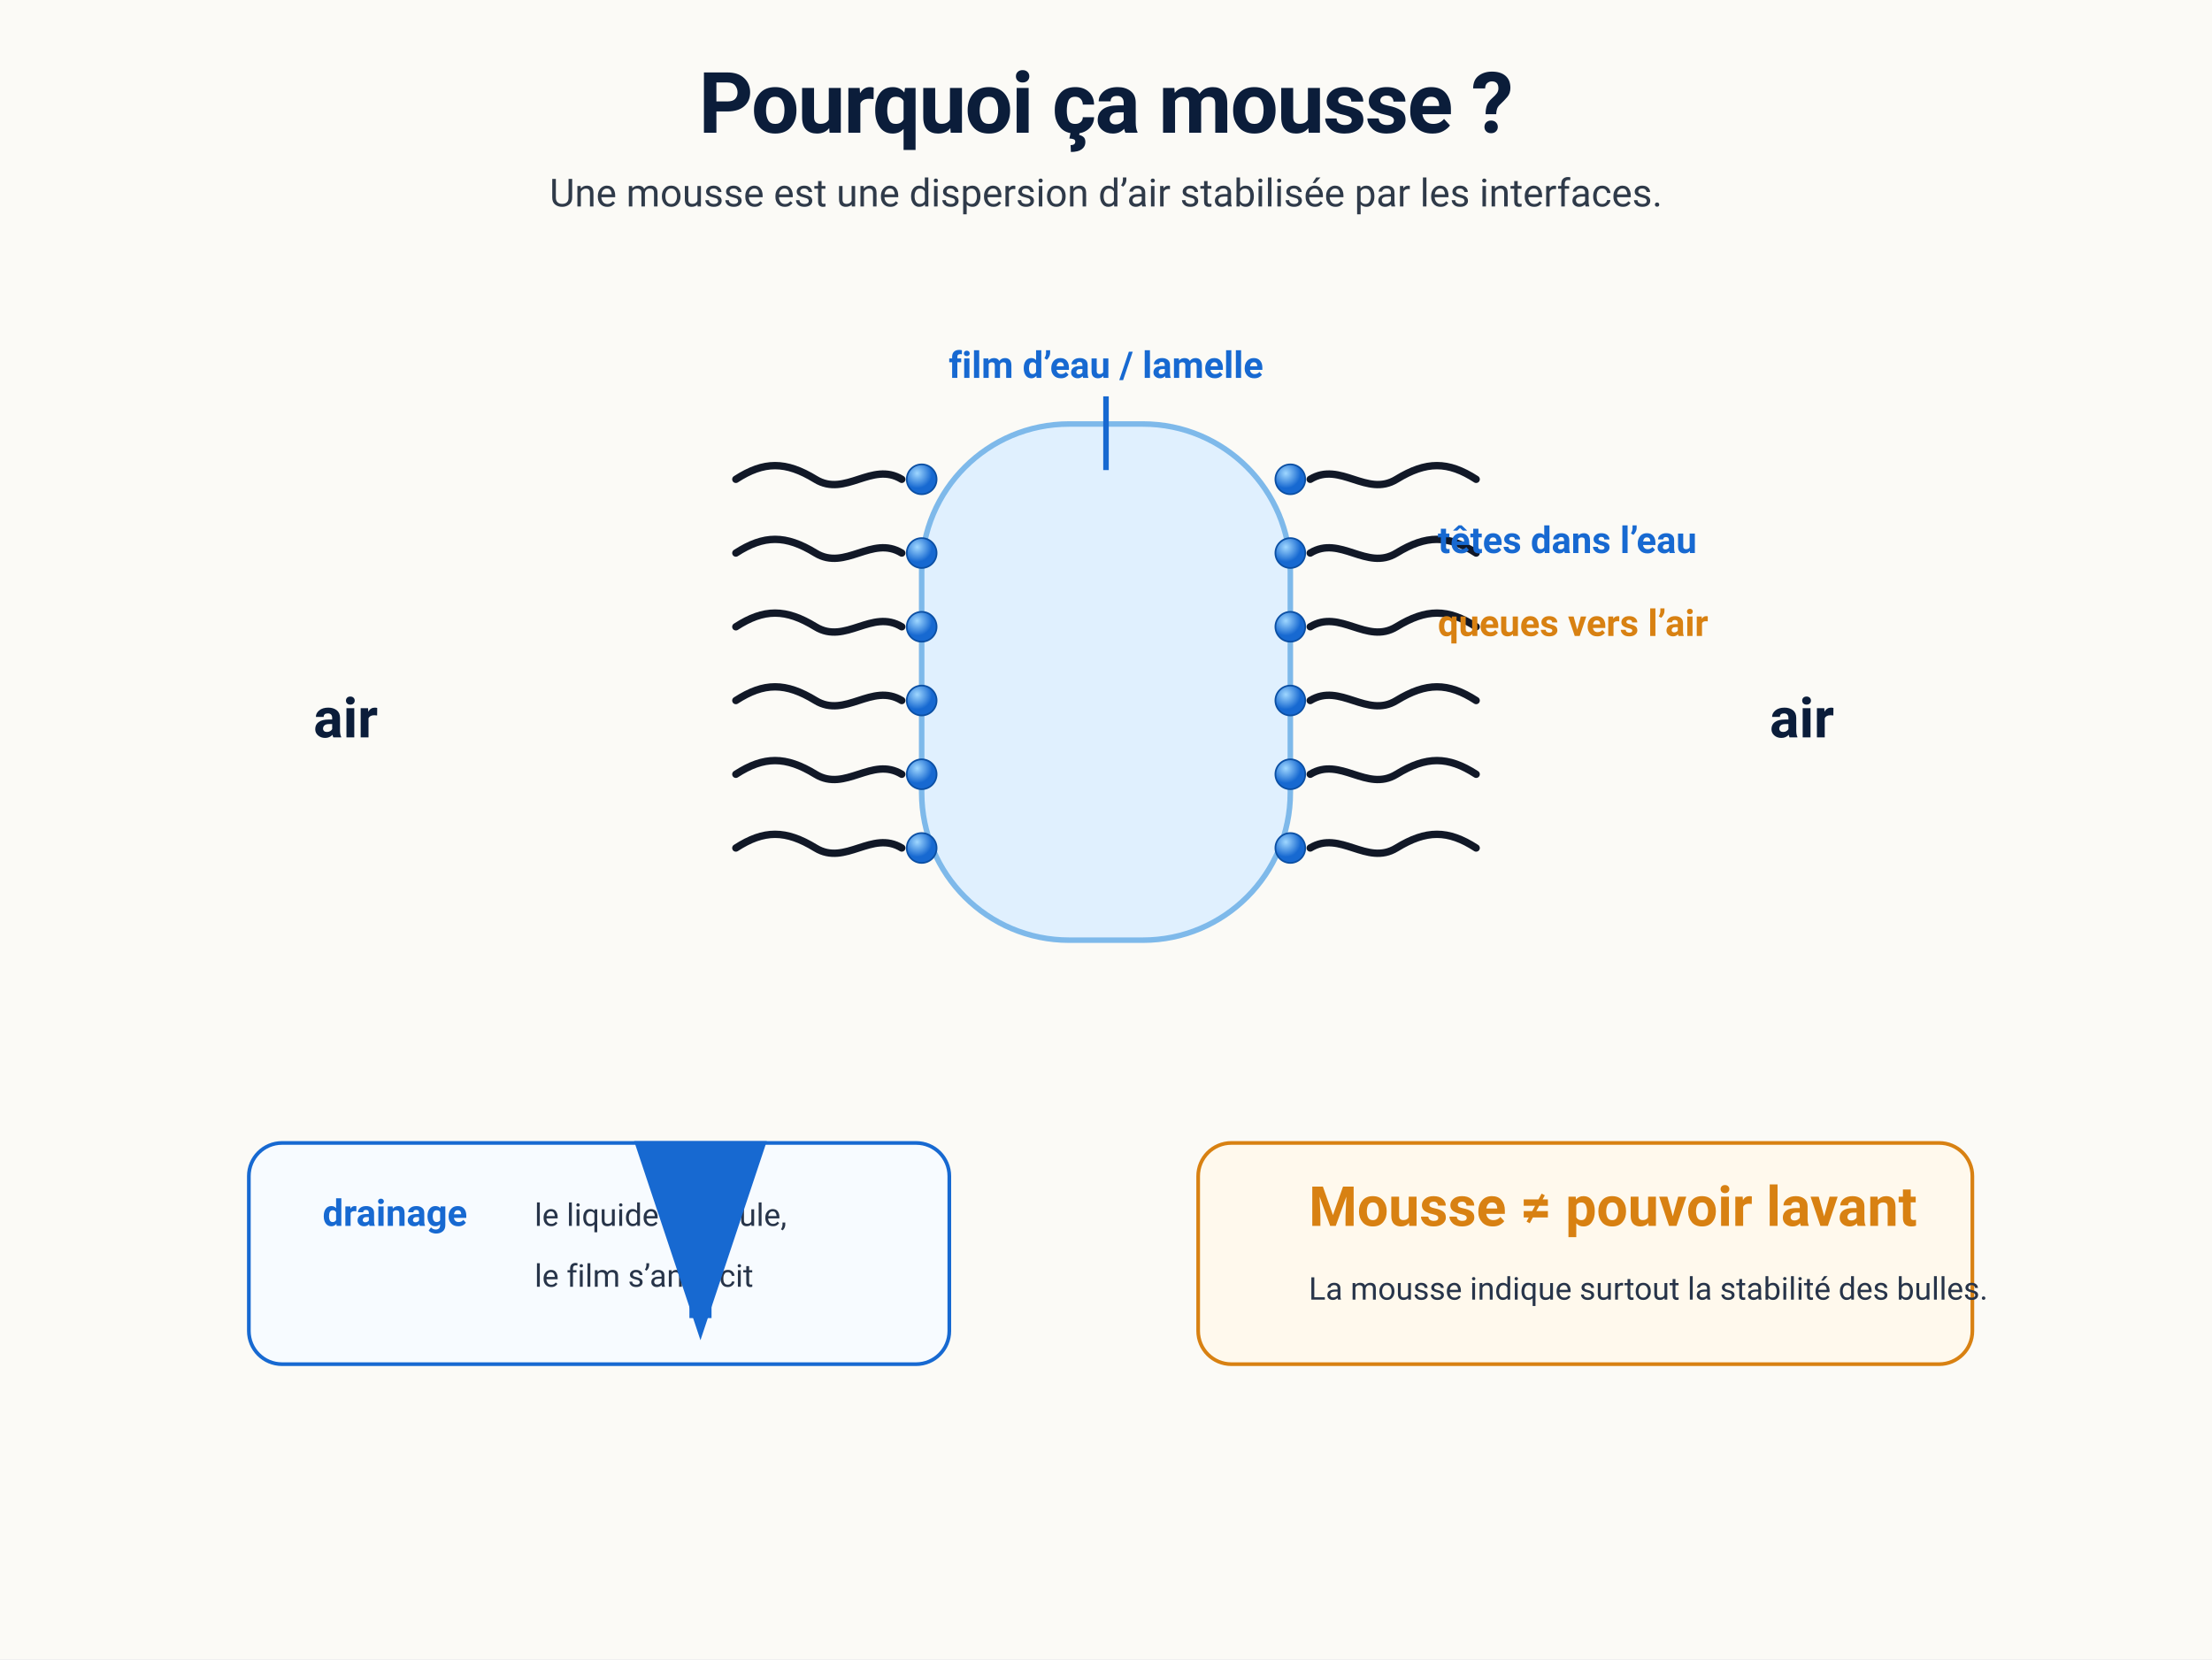
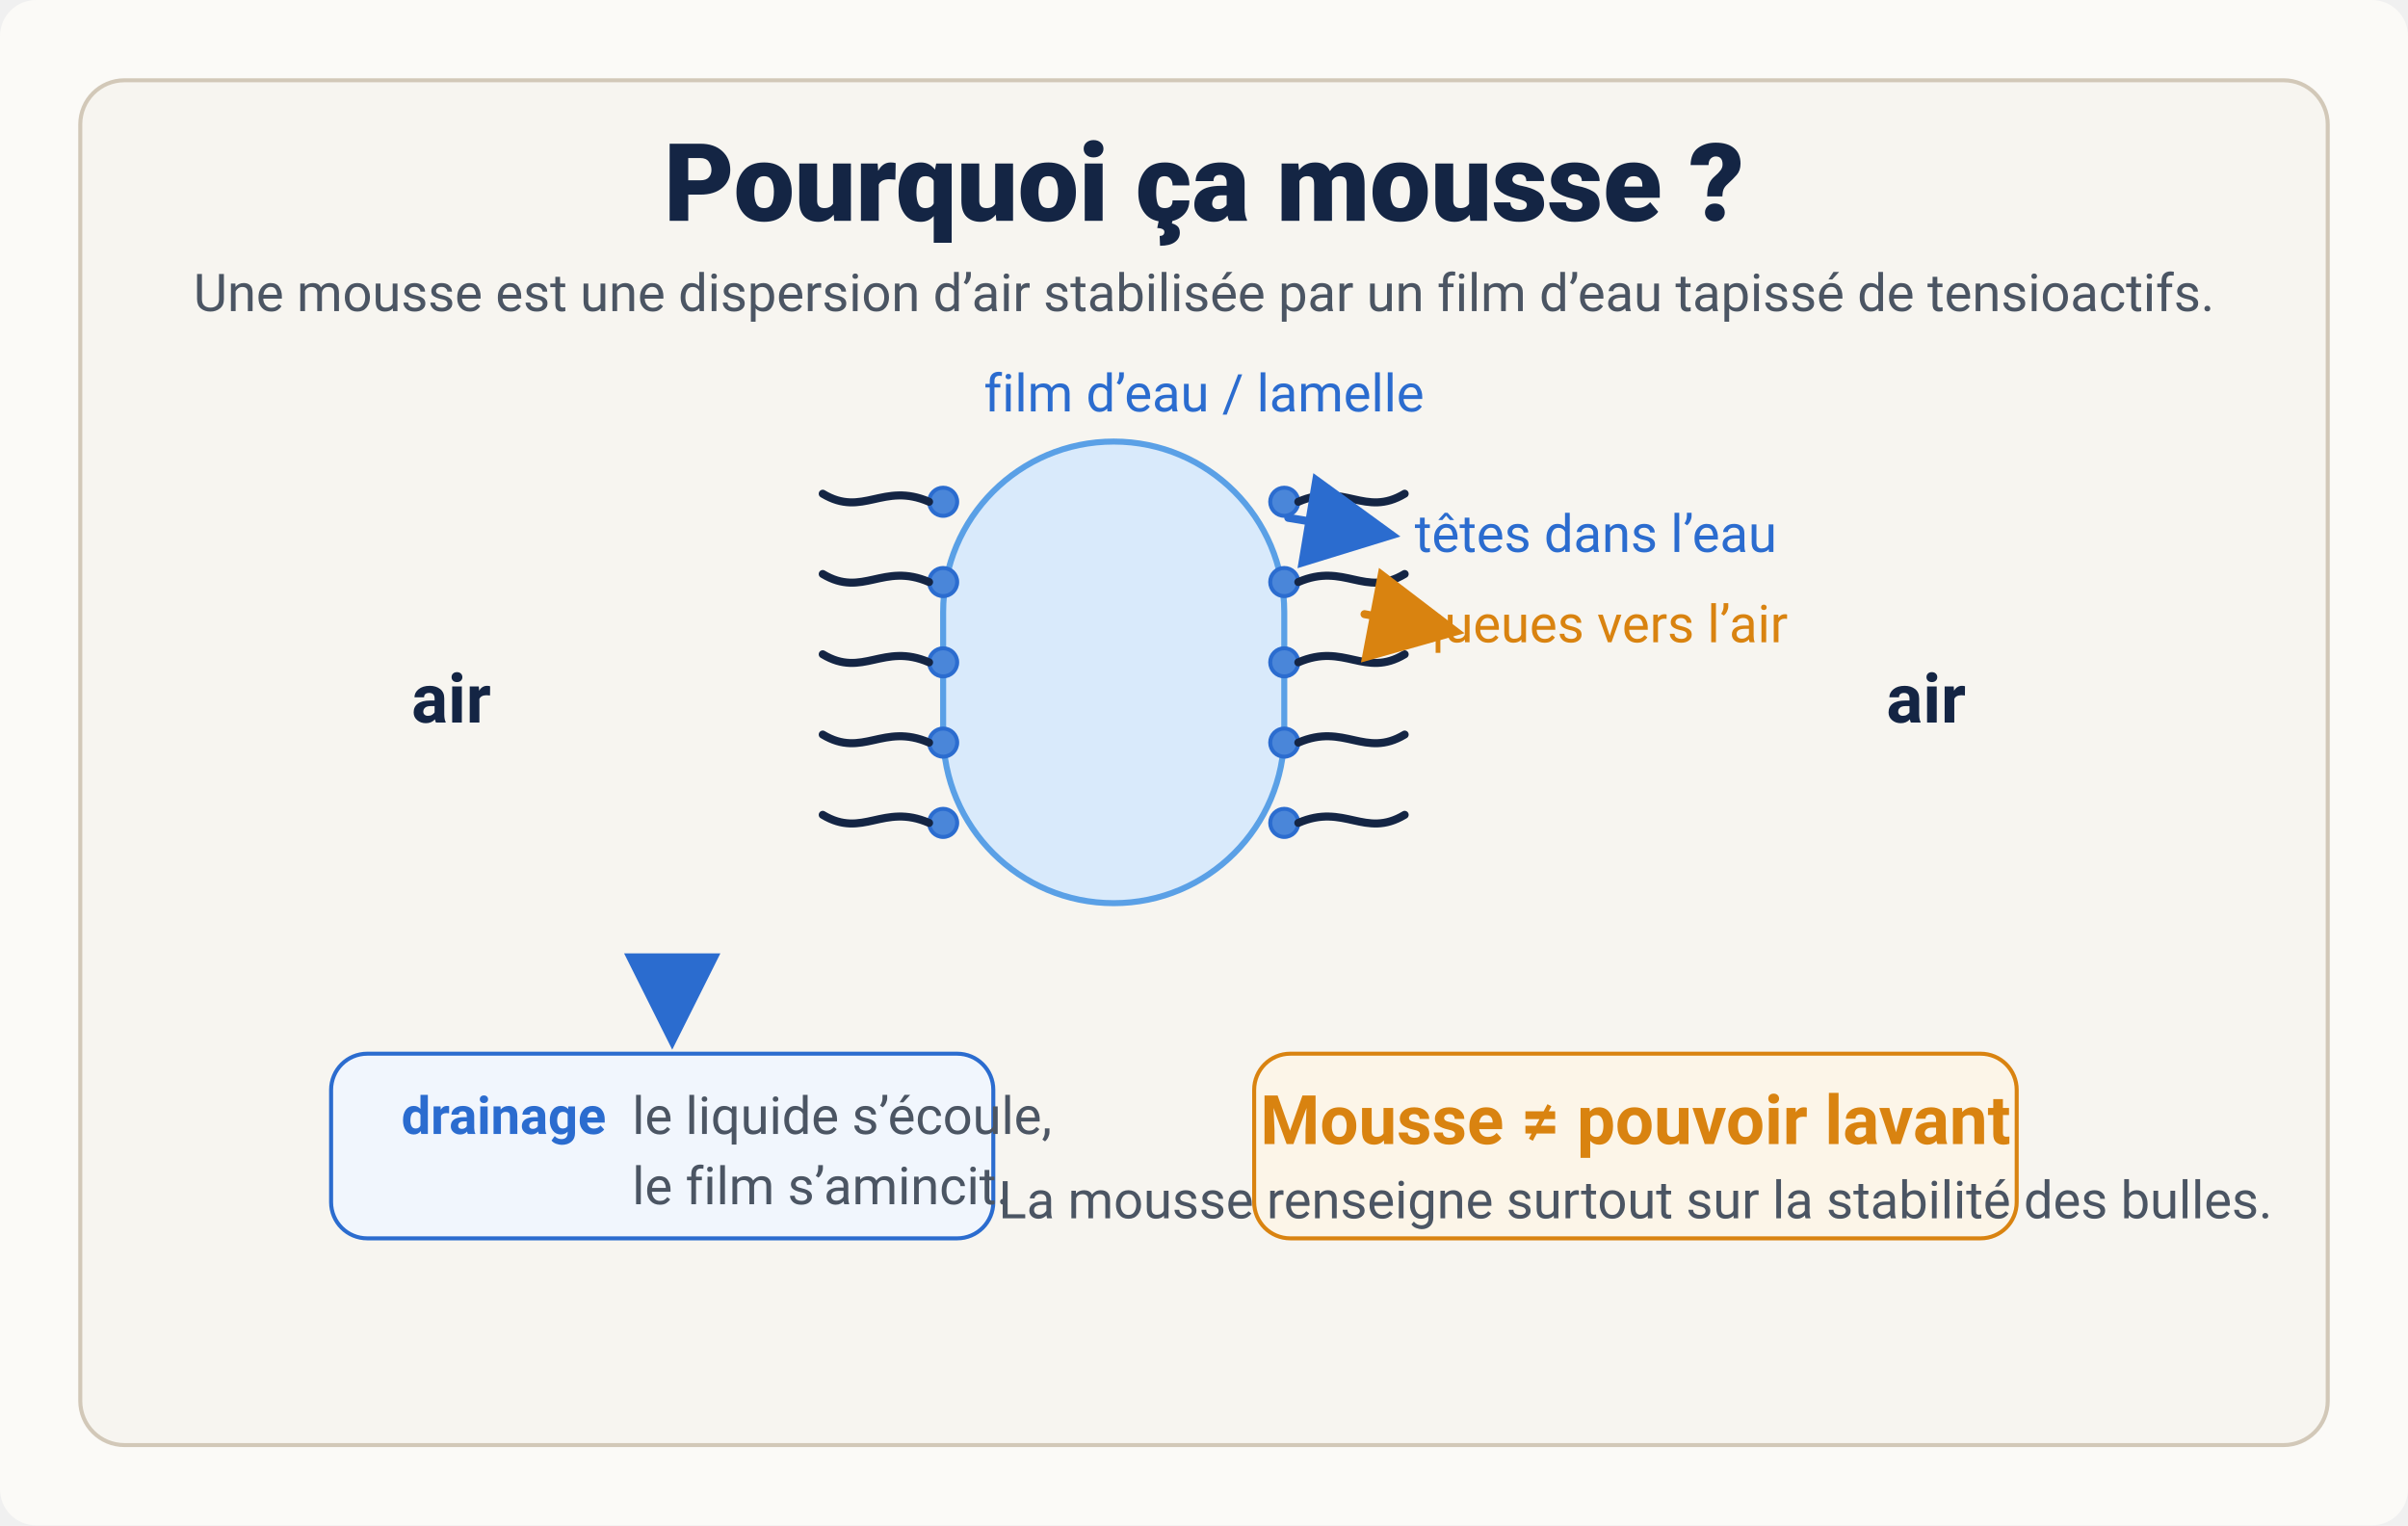
- <svg xmlns="http://www.w3.org/2000/svg" width="1200" height="900" viewBox="0 0 1200 900" role="img" aria-labelledby="title desc">
+ <svg xmlns="http://www.w3.org/2000/svg" width="1200" height="760" viewBox="0 0 1200 760">
+   <style>
+   .bg { fill:#FBFAF7; }
+   .panel { fill:#F7F5F0; stroke:#D2C8B8; stroke-width:2; }
+   .panelBlue { fill:#F1F6FD; stroke:#2B6CCF; stroke-width:2; }
+   .panelOrange { fill:#FCF5E8; stroke:#D98310; stroke-width:2; }
+   .panelGreen { fill:#EFF7F1; stroke:#2C7A48; stroke-width:2; }
+   .ink { fill:#142544; font-family:Roboto,Arial,sans-serif; }
+   .muted { fill:#4B5563; font-family:Roboto,Arial,sans-serif; }
+   .small { font-size:22px; }
+   .body { font-size:26px; }
+   .h1 { font-size:54px; font-weight:800; }
+   .h2 { font-size:34px; font-weight:700; }
+   .h3 { font-size:30px; font-weight:700; }
+   .note { font-size:20px; }
+   .caption { font-size:24px; }
+   .blue { fill:#2B6CCF; }
+   .orange { fill:#D98310; }
+   .green { fill:#2C7A48; }
+   .darkstroke { stroke:#142544; stroke-width:4; fill:none; stroke-linecap:round; stroke-linejoin:round; }
+   .bluestroke { stroke:#2B6CCF; stroke-width:4; fill:none; stroke-linecap:round; stroke-linejoin:round; }
+   .orangestroke { stroke:#D98310; stroke-width:4; fill:none; stroke-linecap:round; stroke-linejoin:round; }
+   .redstroke { stroke:#D1495B; stroke-width:3.5; fill:none; stroke-linecap:round; stroke-linejoin:round; }
+   .dash { stroke-dasharray:9 9; }
+ </style>
  <defs>
-     <style>
- .title{font:700 46px Roboto,Arial,sans-serif;fill:#0b1d3a;letter-spacing:-.8px}
- .subtitle{font:400 21px Roboto,Arial,sans-serif;fill:#2f3a49}
- .h2{font:700 30px Roboto,Arial,sans-serif;fill:#0b1d3a}
- .label{font:600 20px Roboto,Arial,sans-serif;fill:#0b1d3a}
- .small{font:400 17px Roboto,Arial,sans-serif;fill:#273449}
- .tiny{font:400 14px Roboto,Arial,sans-serif;fill:#4b5563}
- .mono{font:500 19px Roboto,Arial,sans-serif;fill:#111827}
- .box{fill:#fff;stroke:#d7dce3;stroke-width:2}
- .info{fill:#f7fbff;stroke:#1769d1;stroke-width:2}
- .warn{fill:#fff9ed;stroke:#d88112;stroke-width:2}
- .blue{fill:#1769d1}.orange{fill:#d88112}.green{fill:#237047}.purple{fill:#6a3aa8}.red{fill:#b84b3f}.muted{fill:#667085}
- .tail{fill:none;stroke:#111827;stroke-width:4;stroke-linecap:round}
- .line{stroke:#d7dce3;stroke-width:2}
- </style>
-     <radialGradient id="headBlue" cx="35%" cy="30%">
-       <stop offset="0" stop-color="#9fd7ff" />
-       <stop offset="1" stop-color="#1769d1" />
-     </radialGradient>
-     <radialGradient id="headOrange" cx="35%" cy="30%">
-       <stop offset="0" stop-color="#ffe19a" />
-       <stop offset="1" stop-color="#d88112" />
-     </radialGradient>
-     <marker id="arrow" markerWidth="10" markerHeight="10" refX="8" refY="3" orient="auto">
-       <path d="M0,0 L0,6 L9,3 z" fill="#111827" />
+     <marker id="arrow" markerWidth="12" markerHeight="12" refX="10" refY="6" orient="auto">
+       <path d="M0,0 L12,6 L0,12 z" fill="#142544" />
    </marker>
-     <marker id="arrowBlue" markerWidth="10" markerHeight="10" refX="8" refY="3" orient="auto">
-       <path d="M0,0 L0,6 L9,3 z" fill="#1769d1" />
+     <marker id="blueArrow" markerWidth="12" markerHeight="12" refX="10" refY="6" orient="auto">
+       <path d="M0,0 L12,6 L0,12 z" fill="#2B6CCF" />
    </marker>
-     <marker id="arrowOrange" markerWidth="10" markerHeight="10" refX="8" refY="3" orient="auto">
-       <path d="M0,0 L0,6 L9,3 z" fill="#d88112" />
+     <marker id="orangeArrow" markerWidth="12" markerHeight="12" refX="10" refY="6" orient="auto">
+       <path d="M0,0 L12,6 L0,12 z" fill="#D98310" />
+     </marker>
+     <marker id="redArrow" markerWidth="10" markerHeight="10" refX="8" refY="5" orient="auto">
+       <path d="M0,0 L10,5 L0,10 z" fill="#D1495B" />
    </marker>
  </defs>
-   <rect width="100%" height="100%" fill="#fbfaf6" />
-   <text x="600.0" y="72" text-anchor="middle" class="title">Pourquoi ça mousse ?</text>
-   <text x="600.0" y="112" text-anchor="middle" class="subtitle">Une mousse est une dispersion d’air stabilisée par les interfaces.</text>
-   <text x="170" y="400" class="h2">air</text>
-   <text x="960" y="400" class="h2">air</text>
-   <rect x="500" y="230" width="200" height="280" rx="80" fill="#dcefff" stroke="#68aee8" stroke-width="3" opacity=".85" />
-   <circle cx="500" cy="260" r="8.1" fill="url(#headBlue)" stroke="#0b4fa3" stroke-width="0.9" />
-   <path d="M489.2 260 C473.0 250.1 458.6 269.9 442.4 260 S414.5 250.1 399.2 260" class="tail" stroke-width="1.8" />
-   <circle cx="500" cy="300" r="8.1" fill="url(#headBlue)" stroke="#0b4fa3" stroke-width="0.9" />
-   <path d="M489.2 300 C473.0 290.1 458.6 309.9 442.4 300 S414.5 290.1 399.2 300" class="tail" stroke-width="1.8" />
-   <circle cx="500" cy="340" r="8.1" fill="url(#headBlue)" stroke="#0b4fa3" stroke-width="0.9" />
-   <path d="M489.2 340 C473.0 330.1 458.6 349.9 442.4 340 S414.5 330.1 399.2 340" class="tail" stroke-width="1.8" />
-   <circle cx="500" cy="380" r="8.1" fill="url(#headBlue)" stroke="#0b4fa3" stroke-width="0.9" />
-   <path d="M489.2 380 C473.0 370.1 458.6 389.9 442.4 380 S414.5 370.1 399.2 380" class="tail" stroke-width="1.8" />
-   <circle cx="500" cy="420" r="8.1" fill="url(#headBlue)" stroke="#0b4fa3" stroke-width="0.9" />
-   <path d="M489.2 420 C473.0 410.1 458.6 429.9 442.4 420 S414.5 410.1 399.2 420" class="tail" stroke-width="1.8" />
-   <circle cx="500" cy="460" r="8.1" fill="url(#headBlue)" stroke="#0b4fa3" stroke-width="0.9" />
-   <path d="M489.2 460 C473.0 450.1 458.6 469.9 442.4 460 S414.5 450.1 399.2 460" class="tail" stroke-width="1.8" />
-   <circle cx="700" cy="260" r="8.1" fill="url(#headBlue)" stroke="#0b4fa3" stroke-width="0.9" />
-   <path d="M710.8 260 C727.0 250.1 741.4 269.9 757.6 260 S785.5 250.1 800.8 260" class="tail" stroke-width="1.8" />
-   <circle cx="700" cy="300" r="8.1" fill="url(#headBlue)" stroke="#0b4fa3" stroke-width="0.9" />
-   <path d="M710.8 300 C727.0 290.1 741.4 309.9 757.6 300 S785.5 290.1 800.8 300" class="tail" stroke-width="1.8" />
-   <circle cx="700" cy="340" r="8.1" fill="url(#headBlue)" stroke="#0b4fa3" stroke-width="0.9" />
-   <path d="M710.8 340 C727.0 330.1 741.4 349.9 757.6 340 S785.5 330.1 800.8 340" class="tail" stroke-width="1.8" />
-   <circle cx="700" cy="380" r="8.1" fill="url(#headBlue)" stroke="#0b4fa3" stroke-width="0.9" />
-   <path d="M710.8 380 C727.0 370.1 741.4 389.9 757.6 380 S785.5 370.1 800.8 380" class="tail" stroke-width="1.8" />
-   <circle cx="700" cy="420" r="8.1" fill="url(#headBlue)" stroke="#0b4fa3" stroke-width="0.9" />
-   <path d="M710.8 420 C727.0 410.1 741.4 429.9 757.6 420 S785.5 410.1 800.8 420" class="tail" stroke-width="1.8" />
-   <circle cx="700" cy="460" r="8.1" fill="url(#headBlue)" stroke="#0b4fa3" stroke-width="0.9" />
-   <path d="M710.8 460 C727.0 450.1 741.4 469.9 757.6 460 S785.5 450.1 800.8 460" class="tail" stroke-width="1.8" />
-   <text x="600" y="205" text-anchor="middle" class="label blue">film d’eau / lamelle</text>
-   <line x1="600" y1="215" x2="600" y2="255" stroke="#1769d1" stroke-width="3" />
-   <text x="780" y="300" class="label blue">têtes dans l’eau</text>
-   <text x="780" y="345" class="label orange">queues vers l’air</text>
-   <rect x="135" y="620" width="380" height="120" rx="18" class="info" />
-   <text x="175" y="665" class="label blue">drainage</text>
-   <text x="290" y="665" class="small">le liquide s’écoule,</text>
-   <text x="290" y="698" class="small">le film s’amincit</text>
-   <path d="M380 635 V715" stroke="#1769d1" stroke-width="12" marker-end="url(#arrowBlue)" />
-   <rect x="650" y="620" width="420" height="120" rx="18" class="warn" />
-   <text x="710" y="665" class="h2 orange">Mousse ≠ pouvoir lavant</text>
-   <text x="710" y="705" class="small">La mousse indique surtout la stabilité des bulles.</text>
+   <rect class="bg" x="0" y="0" width="1200" height="760" rx="18" />
+   <rect class="panel" x="40" y="40" width="1120" height="680" rx="22" />
+   <text class="ink h1" x="600" y="110" text-anchor="middle">Pourquoi ça mousse ?</text>
+   <text class="muted body" x="600" y="155" text-anchor="middle">Une mousse est une dispersion d’air stabilisée par un film d’eau tapissé de tensioactifs.</text>
+   <text class="ink h2" x="205" y="360">air</text>
+   <text class="ink h2" x="940" y="360">air</text>
+   <rect x="470" y="220" width="170" height="230" rx="85" fill="#D9EAFB" stroke="#5AA0E6" stroke-width="3" />
+   <circle cx="470" cy="250" r="7" fill="#4A86D9" stroke="#2B6CCF" stroke-width="2" />
+   <path d="M463 250 C440 240, 430 258, 410 246" class="darkstroke" stroke-width="3" />
+   <circle cx="640" cy="250" r="7" fill="#4A86D9" stroke="#2B6CCF" stroke-width="2" />
+   <path d="M647 250 C670 240, 680 258, 700 246" class="darkstroke" stroke-width="3" />
+   <circle cx="470" cy="290" r="7" fill="#4A86D9" stroke="#2B6CCF" stroke-width="2" />
+   <path d="M463 290 C440 280, 430 298, 410 286" class="darkstroke" stroke-width="3" />
+   <circle cx="640" cy="290" r="7" fill="#4A86D9" stroke="#2B6CCF" stroke-width="2" />
+   <path d="M647 290 C670 280, 680 298, 700 286" class="darkstroke" stroke-width="3" />
+   <circle cx="470" cy="330" r="7" fill="#4A86D9" stroke="#2B6CCF" stroke-width="2" />
+   <path d="M463 330 C440 320, 430 338, 410 326" class="darkstroke" stroke-width="3" />
+   <circle cx="640" cy="330" r="7" fill="#4A86D9" stroke="#2B6CCF" stroke-width="2" />
+   <path d="M647 330 C670 320, 680 338, 700 326" class="darkstroke" stroke-width="3" />
+   <circle cx="470" cy="370" r="7" fill="#4A86D9" stroke="#2B6CCF" stroke-width="2" />
+   <path d="M463 370 C440 360, 430 378, 410 366" class="darkstroke" stroke-width="3" />
+   <circle cx="640" cy="370" r="7" fill="#4A86D9" stroke="#2B6CCF" stroke-width="2" />
+   <path d="M647 370 C670 360, 680 378, 700 366" class="darkstroke" stroke-width="3" />
+   <circle cx="470" cy="410" r="7" fill="#4A86D9" stroke="#2B6CCF" stroke-width="2" />
+   <path d="M463 410 C440 400, 430 418, 410 406" class="darkstroke" stroke-width="3" />
+   <circle cx="640" cy="410" r="7" fill="#4A86D9" stroke="#2B6CCF" stroke-width="2" />
+   <path d="M647 410 C670 400, 680 418, 700 406" class="darkstroke" stroke-width="3" />
+   <text class="muted body blue" x="600" y="205" text-anchor="middle">film d’eau / lamelle</text>
+   <text class="muted body blue" x="705" y="275">têtes dans l’eau</text>
+   <text class="muted body orange" x="705" y="320">queues vers l’air</text>
+   <line x1="642" y1="258" x2="690" y2="266" class="bluestroke" marker-end="url(#blueArrow)" />
+   <line x1="680" y1="306" x2="722" y2="314" class="orangestroke" marker-end="url(#orangeArrow)" />
+   <rect class="panelBlue" x="165" y="525" width="330" height="92" rx="18" />
+   <text class="ink body blue" x="200" y="565" font-weight="700">drainage</text>
+   <text class="muted body" x="315" y="565">le liquide s’écoule,</text>
+   <text class="muted body" x="315" y="600">le film s’amincit.</text>
+   <line x1="335" y1="490" x2="335" y2="515" class="bluestroke" stroke-width="10" marker-end="url(#blueArrow)" />
+   <rect class="panelOrange" x="625" y="525" width="380" height="92" rx="18" />
+   <text class="ink h2 orange" x="815" y="570" text-anchor="middle">Mousse ≠ pouvoir lavant</text>
+   <text class="muted body" x="815" y="607" text-anchor="middle">La mousse renseigne surtout sur la stabilité des bulles.</text>
</svg>
